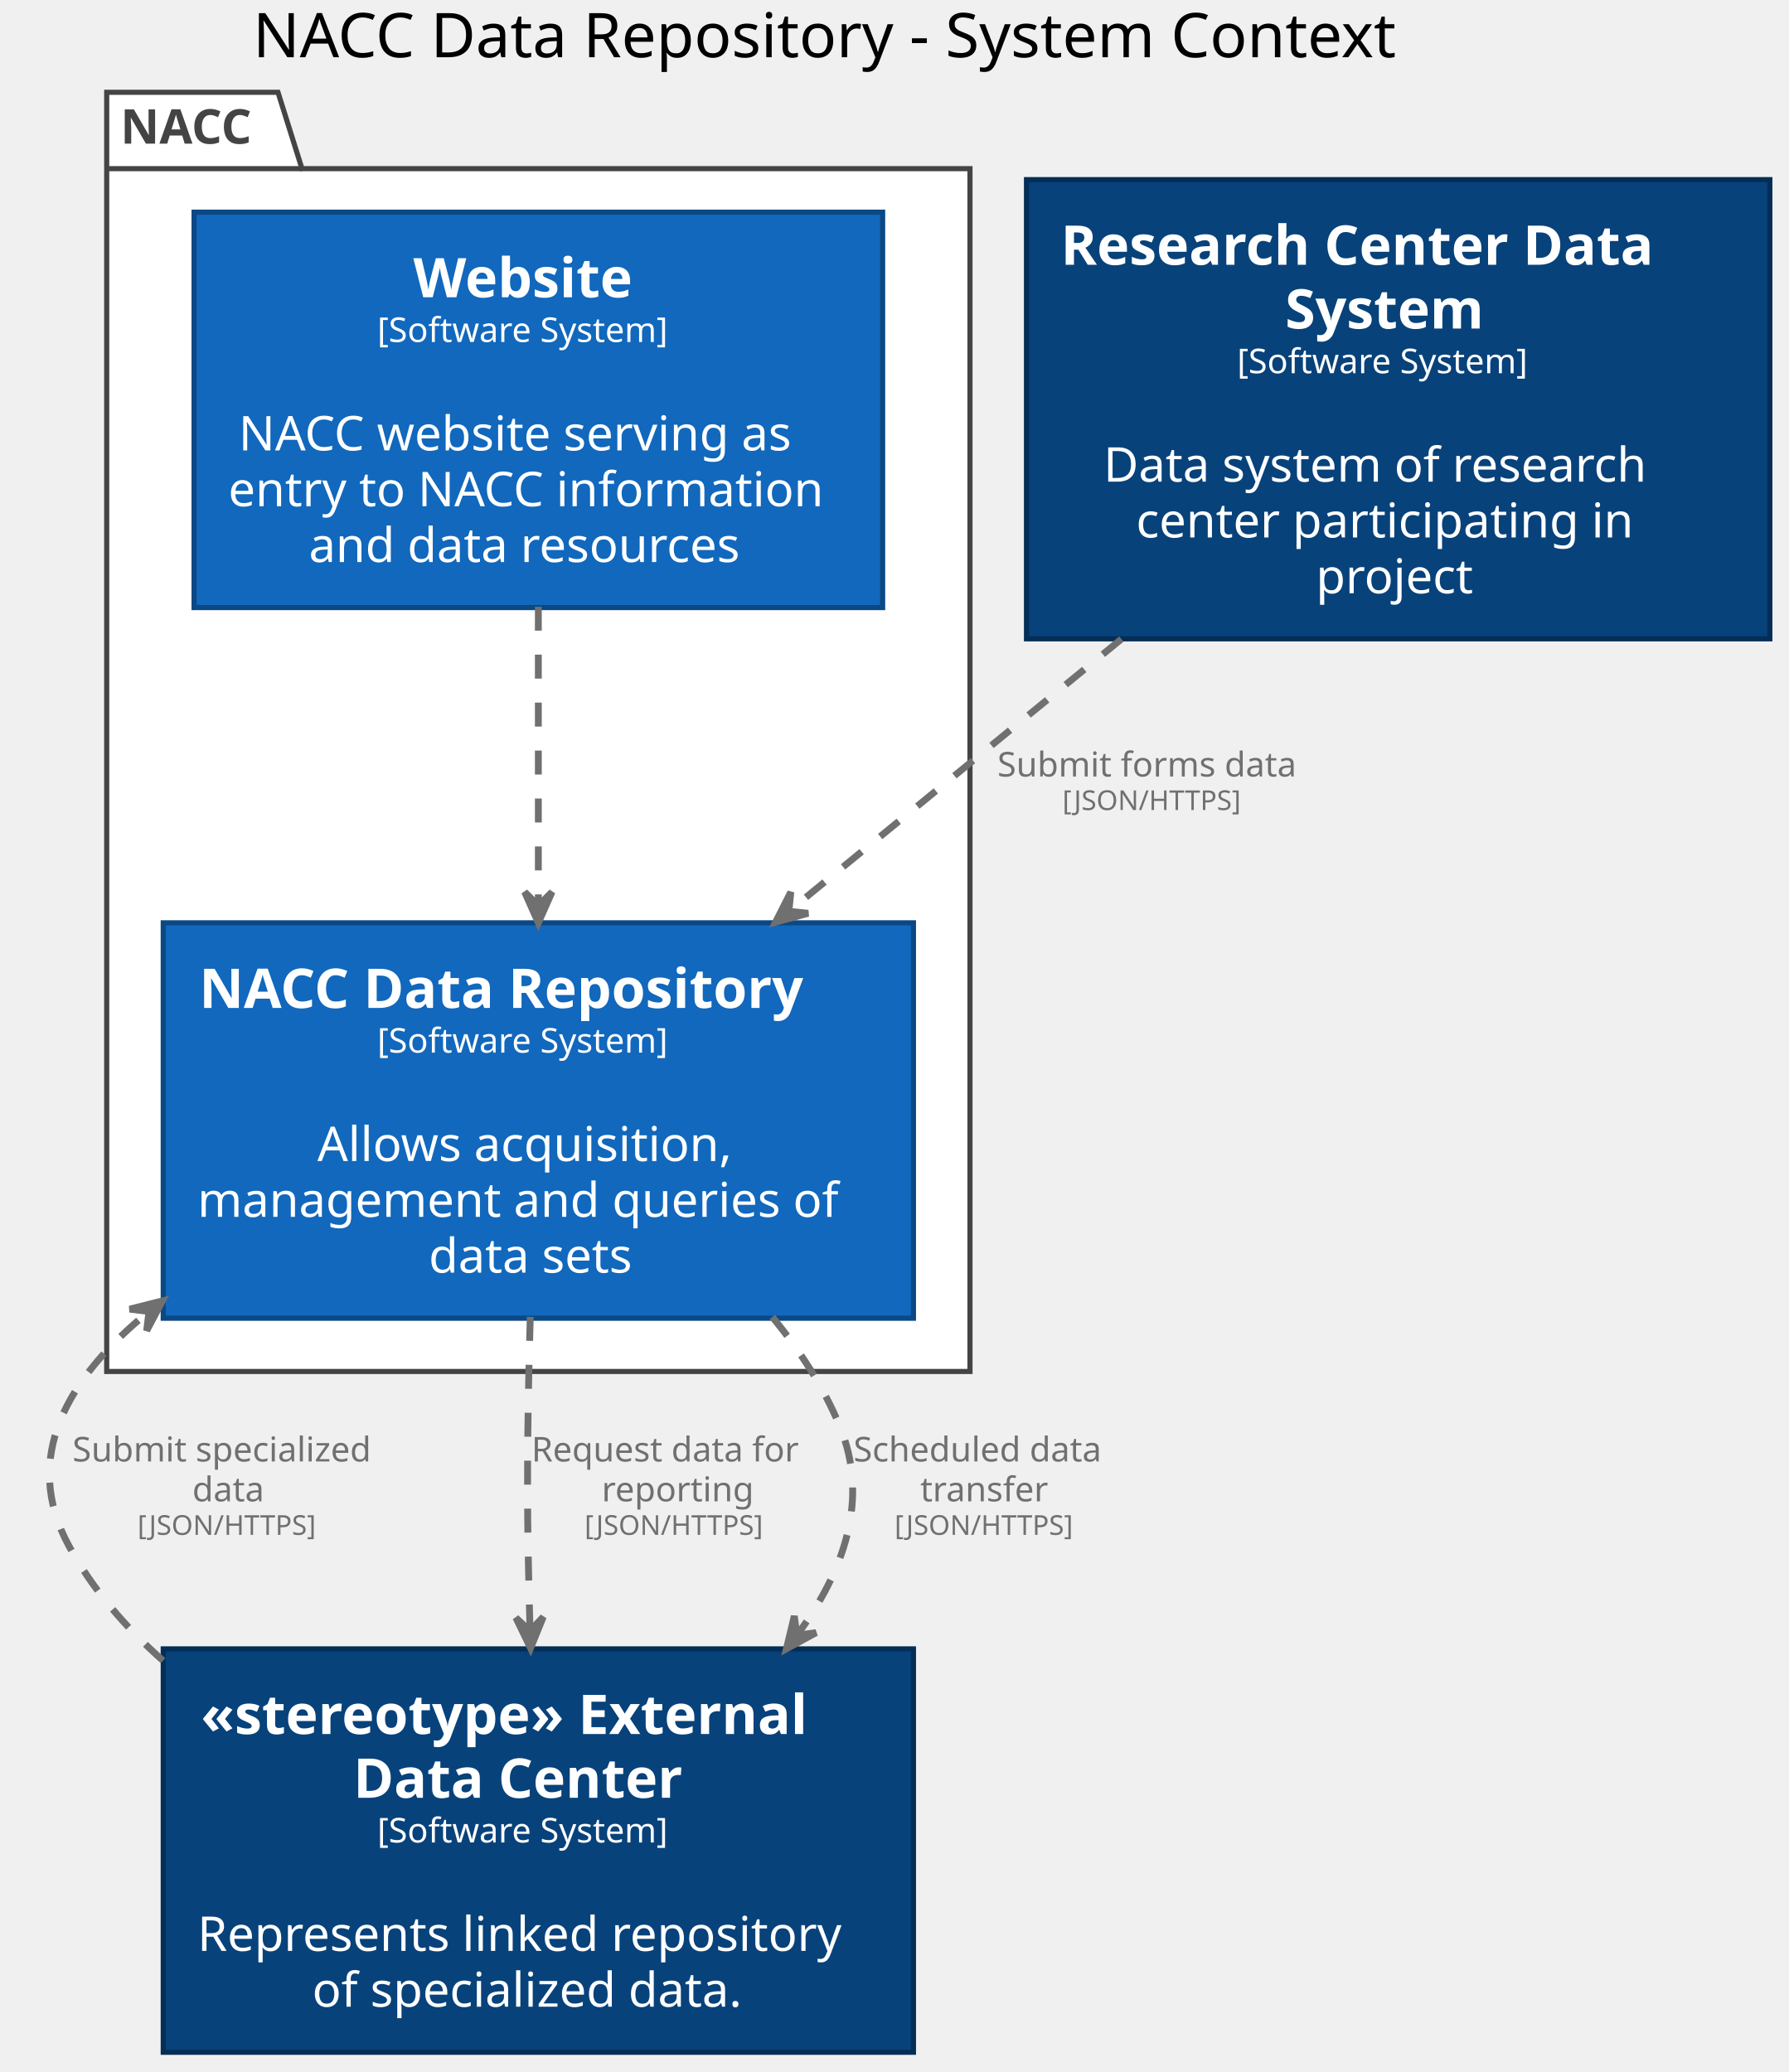
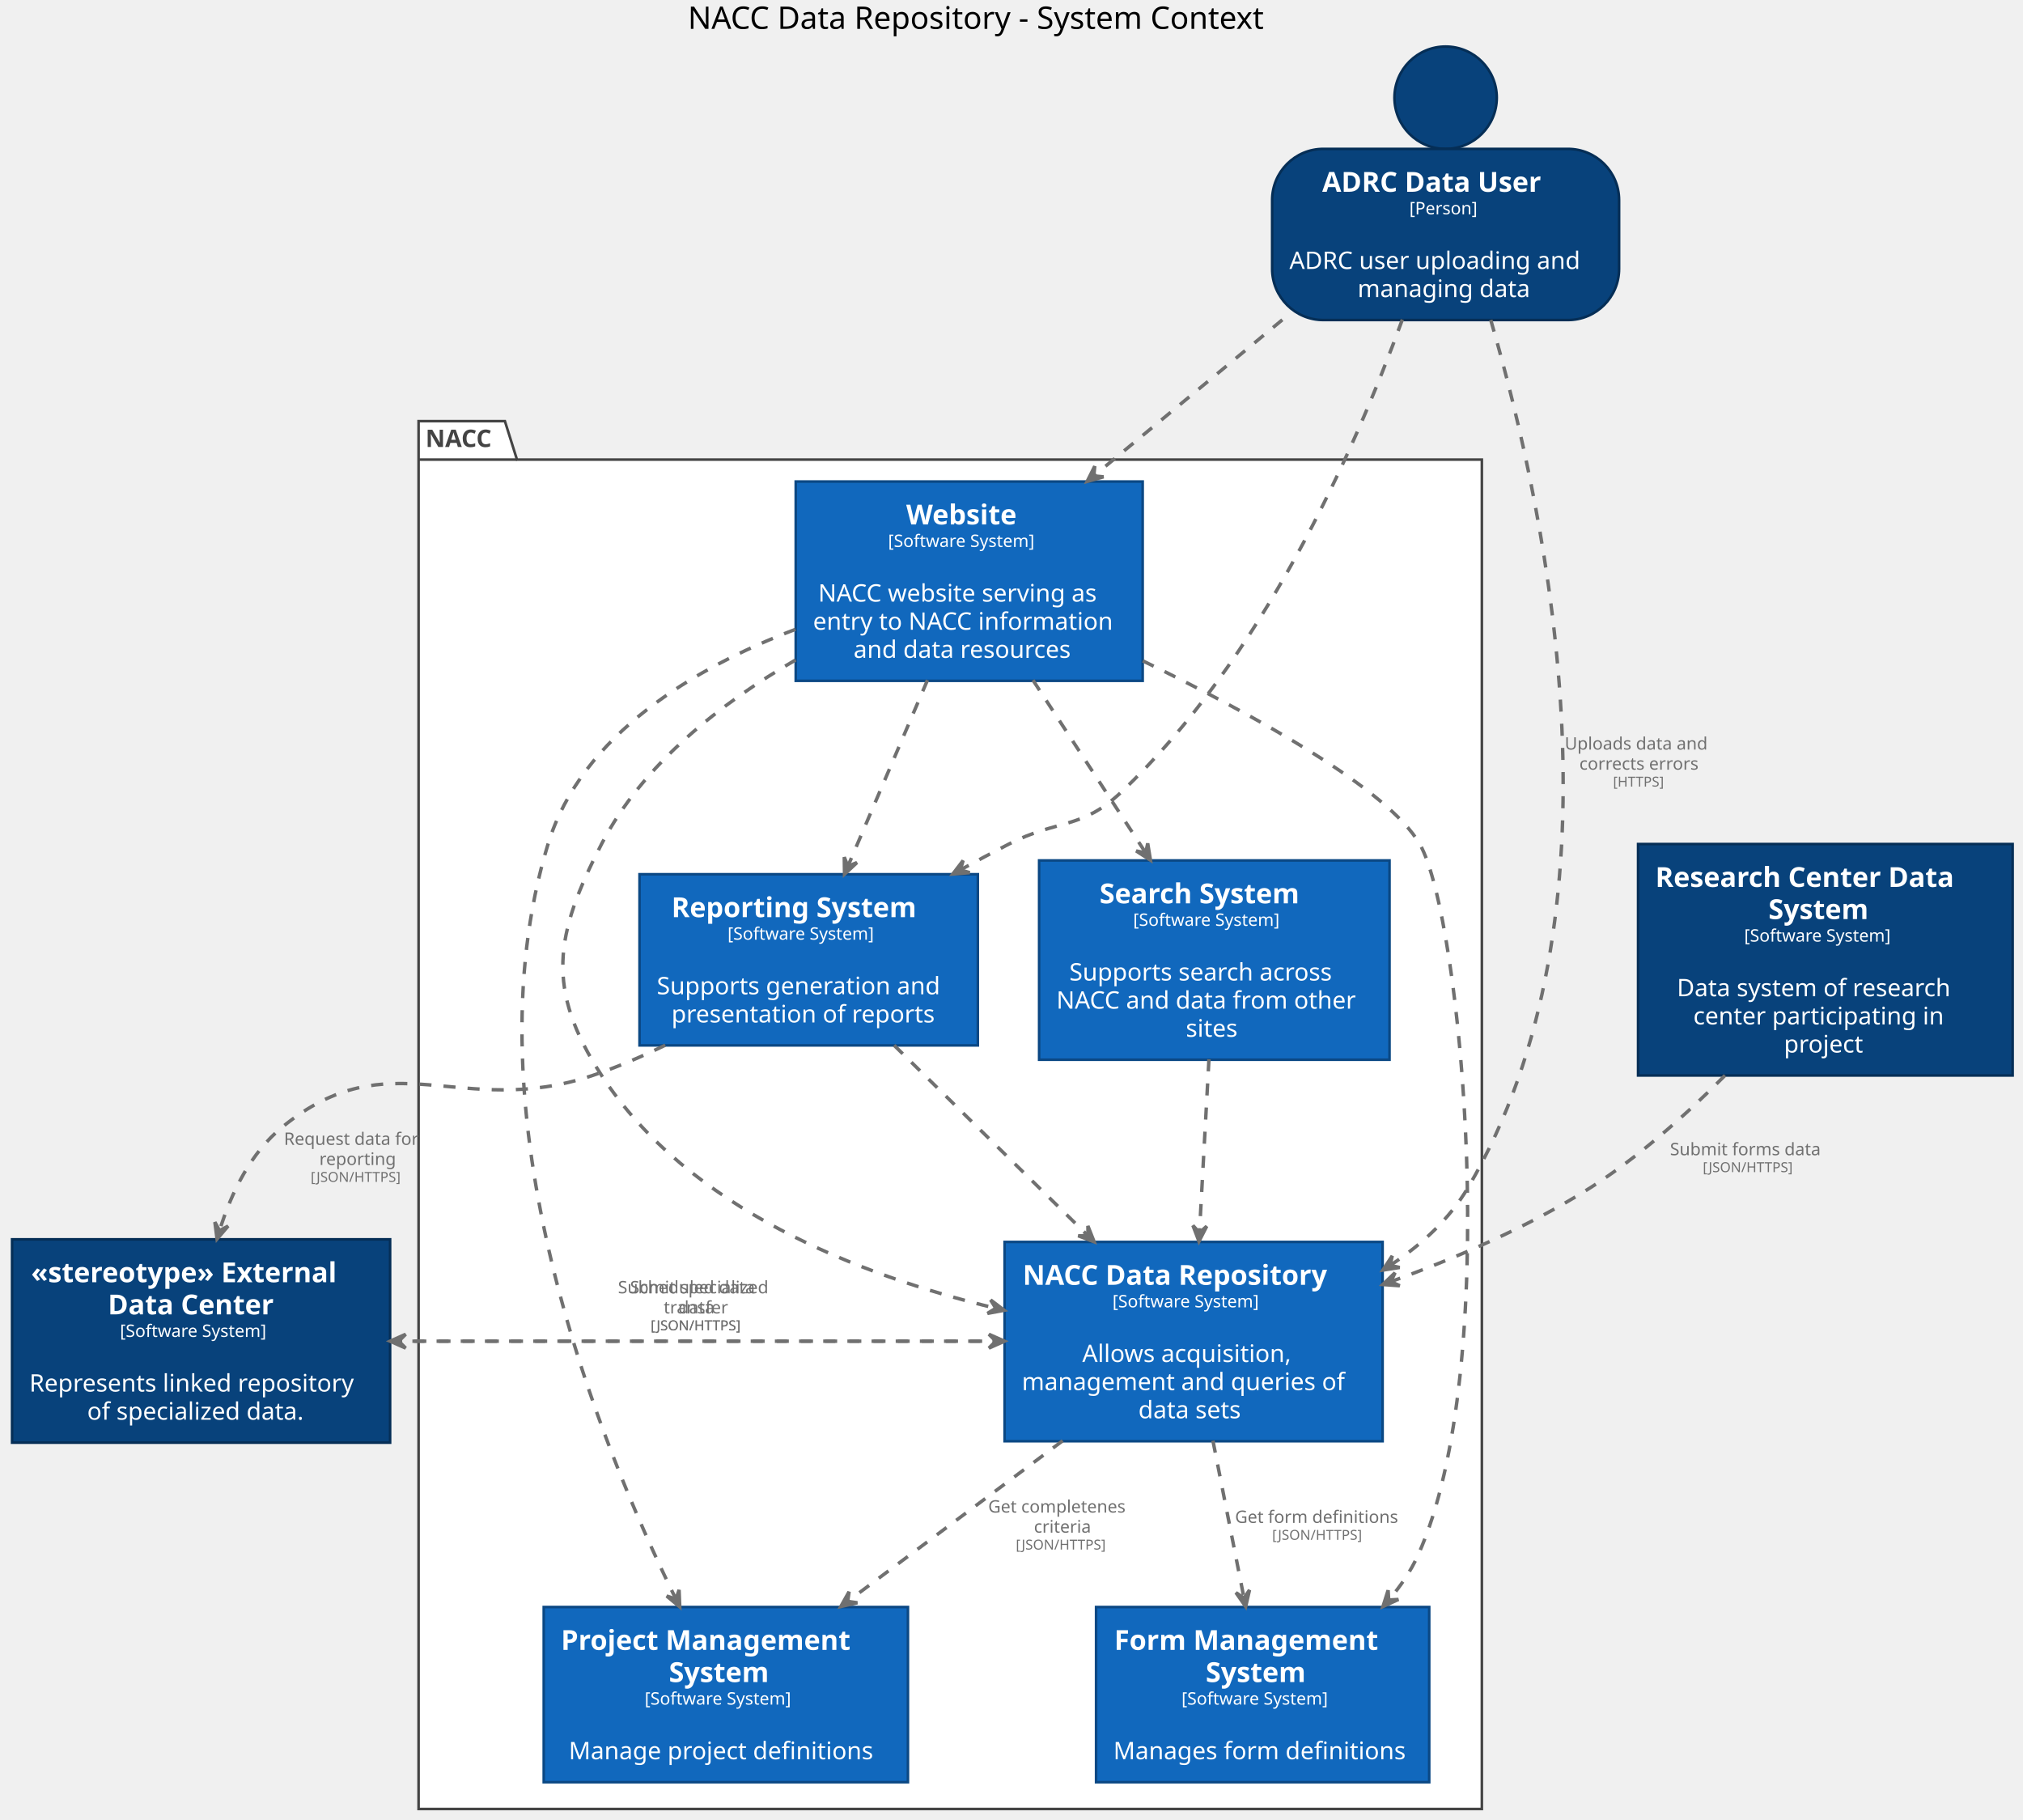
- <svg xmlns="http://www.w3.org/2000/svg" contentScriptType="application/ecmascript" contentStyleType="text/css" height="605px" preserveAspectRatio="none" style="width:522px;height:605px;background:#FFFFFF;" version="1.1" viewBox="0 0 522 605" width="522px" zoomAndPan="magnify">
+ <svg xmlns="http://www.w3.org/2000/svg" contentScriptType="application/ecmascript" contentStyleType="text/css" height="1054px" preserveAspectRatio="none" style="width:1172px;height:1054px;background:#FFFFFF;" version="1.1" viewBox="0 0 1172 1054" width="1172px" zoomAndPan="magnify">
  <defs />
  <g>
-     <text fill="#000000" font-family="sans-serif" font-size="18" lengthAdjust="spacing" textLength="362" x="73.825" y="16.708">NACC Data Repository - System Context</text>
-     <polygon fill="#FFFFFF" points="31.15,26.953,81.15,26.953,88.15,49.25,283.15,49.25,283.15,400.453,31.15,400.453,31.15,26.953" style="stroke:#444444;stroke-width:1.5;" />
-     <line style="stroke:#444444;stroke-width:1.5;" x1="31.15" x2="88.15" y1="49.25" y2="49.25" />
-     <text fill="#444444" font-family="sans-serif" font-size="14" font-weight="bold" lengthAdjust="spacing" textLength="44" x="35.15" y="41.948">NACC</text>
-     <rect fill="#1168BD" height="115.453" style="stroke:#0B4884;stroke-width:1.5;" width="219" x="47.65" y="269.453" />
-     <text fill="#FFFFFF" font-family="sans-serif" font-size="16" font-weight="bold" lengthAdjust="spacing" textLength="198" x="58.15" y="294.305">NACC Data Repository</text>
-     <text fill="#FFFFFF" font-family="sans-serif" font-size="10" lengthAdjust="spacing" textLength="94" x="110.15" y="307.36">[Software System]</text>
-     <text fill="#FFFFFF" font-family="sans-serif" font-size="14" lengthAdjust="spacing" textLength="0" x="159.15" y="322.714" />
-     <text fill="#FFFFFF" font-family="sans-serif" font-size="14" lengthAdjust="spacing" textLength="125" x="92.65" y="339.011">Allows acquisition,</text>
-     <text fill="#FFFFFF" font-family="sans-serif" font-size="14" lengthAdjust="spacing" textLength="195" x="57.65" y="355.308">management and queries of</text>
-     <text fill="#FFFFFF" font-family="sans-serif" font-size="14" lengthAdjust="spacing" textLength="64" x="125.15" y="371.604">data sets</text>
-     <rect fill="#1168BD" height="115.453" style="stroke:#0B4884;stroke-width:1.5;" width="201" x="56.65" y="61.953" />
-     <text fill="#FFFFFF" font-family="sans-serif" font-size="16" font-weight="bold" lengthAdjust="spacing" textLength="73" x="120.65" y="86.805">Website</text>
-     <text fill="#FFFFFF" font-family="sans-serif" font-size="10" lengthAdjust="spacing" textLength="94" x="110.15" y="99.86">[Software System]</text>
-     <text fill="#FFFFFF" font-family="sans-serif" font-size="14" lengthAdjust="spacing" textLength="0" x="159.15" y="115.214" />
-     <text fill="#FFFFFF" font-family="sans-serif" font-size="14" lengthAdjust="spacing" textLength="171" x="69.65" y="131.511">NACC website serving as</text>
-     <text fill="#FFFFFF" font-family="sans-serif" font-size="14" lengthAdjust="spacing" textLength="177" x="66.65" y="147.808">entry to NACC information</text>
-     <text fill="#FFFFFF" font-family="sans-serif" font-size="14" lengthAdjust="spacing" textLength="134" x="90.15" y="164.105">and data resources</text>
-     <rect fill="#08427B" height="117.781" style="stroke:#052E56;stroke-width:1.5;" width="219" x="47.65" y="481.453" />
-     <text fill="#FFFFFF" font-family="sans-serif" font-size="16" font-weight="bold" lengthAdjust="spacing" textLength="197" x="58.65" y="506.305">«stereotype» External</text>
-     <text fill="#FFFFFF" font-family="sans-serif" font-size="16" font-weight="bold" lengthAdjust="spacing" textLength="108" x="103.15" y="524.93">Data Center</text>
-     <text fill="#FFFFFF" font-family="sans-serif" font-size="10" lengthAdjust="spacing" textLength="94" x="110.15" y="537.985">[Software System]</text>
-     <text fill="#FFFFFF" font-family="sans-serif" font-size="14" lengthAdjust="spacing" textLength="0" x="159.15" y="553.339" />
-     <text fill="#FFFFFF" font-family="sans-serif" font-size="14" lengthAdjust="spacing" textLength="199" x="57.65" y="569.636">Represents linked repository</text>
-     <text fill="#FFFFFF" font-family="sans-serif" font-size="14" lengthAdjust="spacing" textLength="132" x="91.15" y="585.933">of specialized data.</text>
-     <rect fill="#08427B" height="134.078" style="stroke:#052E56;stroke-width:1.5;" width="217" x="299.65" y="52.453" />
-     <text fill="#FFFFFF" font-family="sans-serif" font-size="16" font-weight="bold" lengthAdjust="spacing" textLength="197" x="309.65" y="77.305">Research Center Data</text>
-     <text fill="#FFFFFF" font-family="sans-serif" font-size="16" font-weight="bold" lengthAdjust="spacing" textLength="66" x="375.15" y="95.93">System</text>
-     <text fill="#FFFFFF" font-family="sans-serif" font-size="10" lengthAdjust="spacing" textLength="94" x="361.15" y="108.985">[Software System]</text>
-     <text fill="#FFFFFF" font-family="sans-serif" font-size="14" lengthAdjust="spacing" textLength="0" x="410.15" y="124.339" />
-     <text fill="#FFFFFF" font-family="sans-serif" font-size="14" lengthAdjust="spacing" textLength="168" x="322.15" y="140.636">Data system of research</text>
-     <text fill="#FFFFFF" font-family="sans-serif" font-size="14" lengthAdjust="spacing" textLength="149" x="331.65" y="156.933">center participating in</text>
-     <text fill="#FFFFFF" font-family="sans-serif" font-size="14" lengthAdjust="spacing" textLength="48" x="384.15" y="173.23">project</text>
-     <path d="M47.59,484.883 C36.65,475.213 27.06,464.103 20.15,451.453 C6,425.553 19.8,402.293 43.25,383.133 " fill="none" id="stereotypeExternalDataCenter-to-NACCDataRepository" style="stroke:#707070;stroke-width:2.0;stroke-dasharray:7.0,7.0;" />
-     <polygon fill="#707070" points="47.42,379.843,37.871,382.257,43.488,382.932,42.813,388.548,47.42,379.843" style="stroke:#707070;stroke-width:2.0;" />
-     <text fill="#707070" font-family="sans-serif" font-size="10" lengthAdjust="spacing" textLength="89" x="21.15" y="426.735">Submit specialized</text>
-     <text fill="#707070" font-family="sans-serif" font-size="10" lengthAdjust="spacing" textLength="22" x="56.15" y="438.376">data</text>
-     <text fill="#707070" font-family="sans-serif" font-size="8" lengthAdjust="spacing" textLength="54" x="40.15" y="448.16">[JSON/HTTPS]</text>
-     <path d="M154.79,384.513 C154.17,405.533 153.77,429.583 154.15,451.453 C154.28,459.423 154.49,467.803 154.73,476.093 " fill="none" id="NACCDataRepository-to-stereotypeExternalDataCenter" style="stroke:#707070;stroke-width:2.0;stroke-dasharray:7.0,7.0;" />
-     <polygon fill="#707070" points="154.88,481.233,158.595,472.112,154.723,476.236,150.599,472.363,154.88,481.233" style="stroke:#707070;stroke-width:2.0;" />
-     <text fill="#707070" font-family="sans-serif" font-size="10" lengthAdjust="spacing" textLength="82" x="155.15" y="426.735">Request data for</text>
-     <text fill="#707070" font-family="sans-serif" font-size="10" lengthAdjust="spacing" textLength="44" x="175.65" y="438.376">reporting</text>
-     <text fill="#707070" font-family="sans-serif" font-size="8" lengthAdjust="spacing" textLength="54" x="170.65" y="448.16">[JSON/HTTPS]</text>
-     <path d="M225.46,384.543 C233.46,394.313 240.44,405.033 245.15,416.453 C253.9,437.663 246.42,458.723 232.77,477.273 " fill="none" id="NACCDataRepository-to-stereotypeExternalDataCenter-1" style="stroke:#707070;stroke-width:2.0;stroke-dasharray:7.0,7.0;" />
-     <polygon fill="#707070" points="229.57,481.433,238.219,476.722,232.611,477.464,231.869,471.856,229.57,481.433" style="stroke:#707070;stroke-width:2.0;" />
-     <text fill="#707070" font-family="sans-serif" font-size="10" lengthAdjust="spacing" textLength="75" x="249.15" y="426.735">Scheduled data</text>
-     <text fill="#707070" font-family="sans-serif" font-size="10" lengthAdjust="spacing" textLength="39" x="268.65" y="438.376">transfer</text>
-     <text fill="#707070" font-family="sans-serif" font-size="8" lengthAdjust="spacing" textLength="54" x="261.15" y="448.16">[JSON/HTTPS]</text>
-     <path d="M327.35,186.603 C296.21,212.093 260.86,241.043 230.47,265.923 " fill="none" id="ResearchCenterDataSystem-to-NACCDataRepository" style="stroke:#707070;stroke-width:2.0;stroke-dasharray:7.0,7.0;" />
-     <polygon fill="#707070" points="226.41,269.253,235.913,266.665,230.285,266.093,230.857,260.465,226.41,269.253" style="stroke:#707070;stroke-width:2.0;" />
-     <text fill="#707070" font-family="sans-serif" font-size="10" lengthAdjust="spacing" textLength="92" x="291.15" y="226.735">Submit forms data</text>
-     <text fill="#707070" font-family="sans-serif" font-size="8" lengthAdjust="spacing" textLength="54" x="310.15" y="236.519">[JSON/HTTPS]</text>
-     <path d="M157.15,177.153 C157.15,204.213 157.15,236.653 157.15,264.333 " fill="none" id="Website-to-NACCDataRepository" style="stroke:#707070;stroke-width:2.0;stroke-dasharray:7.0,7.0;" />
-     <polygon fill="#707070" points="157.15,269.443,161.15,260.443,157.15,264.443,153.15,260.443,157.15,269.443" style="stroke:#707070;stroke-width:2.0;" />
-     <text fill="#000000" font-family="sans-serif" font-size="10" lengthAdjust="spacing" textLength="0" x="161.15" y="231.735" />
+     <text fill="#000000" font-family="sans-serif" font-size="18" lengthAdjust="spacing" textLength="362" x="398.5" y="16.708">NACC Data Repository - System Context</text>
+     <polygon fill="#FFFFFF" points="242.5,243.953,292.5,243.953,299.5,266.25,858.5,266.25,858.5,1047.953,242.5,1047.953,242.5,243.953" style="stroke:#444444;stroke-width:1.5;" />
+     <line style="stroke:#444444;stroke-width:1.5;" x1="242.5" x2="299.5" y1="266.25" y2="266.25" />
+     <text fill="#444444" font-family="sans-serif" font-size="14" font-weight="bold" lengthAdjust="spacing" textLength="44" x="246.5" y="258.948">NACC</text>
+     <rect fill="#1168BD" height="101.484" style="stroke:#0B4884;stroke-width:1.5;" width="211" x="315" y="930.953" />
+     <text fill="#FFFFFF" font-family="sans-serif" font-size="16" font-weight="bold" lengthAdjust="spacing" textLength="185" x="325" y="955.805">Project Management</text>
+     <text fill="#FFFFFF" font-family="sans-serif" font-size="16" font-weight="bold" lengthAdjust="spacing" textLength="66" x="387.5" y="974.43">System</text>
+     <text fill="#FFFFFF" font-family="sans-serif" font-size="10" lengthAdjust="spacing" textLength="94" x="373.5" y="987.485">[Software System]</text>
+     <text fill="#FFFFFF" font-family="sans-serif" font-size="14" lengthAdjust="spacing" textLength="0" x="422.5" y="1002.839" />
+     <text fill="#FFFFFF" font-family="sans-serif" font-size="14" lengthAdjust="spacing" textLength="182" x="329.5" y="1019.136">Manage project definitions</text>
+     <rect fill="#1168BD" height="115.453" style="stroke:#0B4884;stroke-width:1.5;" width="219" x="582" y="719.453" />
+     <text fill="#FFFFFF" font-family="sans-serif" font-size="16" font-weight="bold" lengthAdjust="spacing" textLength="198" x="592.5" y="744.305">NACC Data Repository</text>
+     <text fill="#FFFFFF" font-family="sans-serif" font-size="10" lengthAdjust="spacing" textLength="94" x="644.5" y="757.36">[Software System]</text>
+     <text fill="#FFFFFF" font-family="sans-serif" font-size="14" lengthAdjust="spacing" textLength="0" x="693.5" y="772.714" />
+     <text fill="#FFFFFF" font-family="sans-serif" font-size="14" lengthAdjust="spacing" textLength="125" x="627" y="789.011">Allows acquisition,</text>
+     <text fill="#FFFFFF" font-family="sans-serif" font-size="14" lengthAdjust="spacing" textLength="195" x="592" y="805.308">management and queries of</text>
+     <text fill="#FFFFFF" font-family="sans-serif" font-size="14" lengthAdjust="spacing" textLength="64" x="659.5" y="821.605">data sets</text>
+     <rect fill="#1168BD" height="115.453" style="stroke:#0B4884;stroke-width:1.5;" width="203" x="602" y="498.453" />
+     <text fill="#FFFFFF" font-family="sans-serif" font-size="16" font-weight="bold" lengthAdjust="spacing" textLength="133" x="637" y="523.305">Search System</text>
+     <text fill="#FFFFFF" font-family="sans-serif" font-size="10" lengthAdjust="spacing" textLength="94" x="656.5" y="536.36">[Software System]</text>
+     <text fill="#FFFFFF" font-family="sans-serif" font-size="14" lengthAdjust="spacing" textLength="0" x="705.5" y="551.714" />
+     <text fill="#FFFFFF" font-family="sans-serif" font-size="14" lengthAdjust="spacing" textLength="164" x="619.5" y="568.011">Supports search across</text>
+     <text fill="#FFFFFF" font-family="sans-serif" font-size="14" lengthAdjust="spacing" textLength="179" x="612" y="584.308">NACC and data from other</text>
+     <text fill="#FFFFFF" font-family="sans-serif" font-size="14" lengthAdjust="spacing" textLength="33" x="687" y="600.605">sites</text>
+     <rect fill="#1168BD" height="101.484" style="stroke:#0B4884;stroke-width:1.5;" width="193" x="635" y="930.953" />
+     <text fill="#FFFFFF" font-family="sans-serif" font-size="16" font-weight="bold" lengthAdjust="spacing" textLength="166" x="645.5" y="955.805">Form Management</text>
+     <text fill="#FFFFFF" font-family="sans-serif" font-size="16" font-weight="bold" lengthAdjust="spacing" textLength="66" x="698.5" y="974.43">System</text>
+     <text fill="#FFFFFF" font-family="sans-serif" font-size="10" lengthAdjust="spacing" textLength="94" x="684.5" y="987.485">[Software System]</text>
+     <text fill="#FFFFFF" font-family="sans-serif" font-size="14" lengthAdjust="spacing" textLength="0" x="733.5" y="1002.839" />
+     <text fill="#FFFFFF" font-family="sans-serif" font-size="14" lengthAdjust="spacing" textLength="173" x="645" y="1019.136">Manages form definitions</text>
+     <rect fill="#1168BD" height="99.156" style="stroke:#0B4884;stroke-width:1.5;" width="196" x="370.5" y="506.453" />
+     <text fill="#FFFFFF" font-family="sans-serif" font-size="16" font-weight="bold" lengthAdjust="spacing" textLength="159" x="389" y="531.305">Reporting System</text>
+     <text fill="#FFFFFF" font-family="sans-serif" font-size="10" lengthAdjust="spacing" textLength="94" x="421.5" y="544.36">[Software System]</text>
+     <text fill="#FFFFFF" font-family="sans-serif" font-size="14" lengthAdjust="spacing" textLength="0" x="470.5" y="559.714" />
+     <text fill="#FFFFFF" font-family="sans-serif" font-size="14" lengthAdjust="spacing" textLength="172" x="380.5" y="576.011">Supports generation and</text>
+     <text fill="#FFFFFF" font-family="sans-serif" font-size="14" lengthAdjust="spacing" textLength="159" x="389" y="592.308">presentation of reports</text>
+     <rect fill="#1168BD" height="115.453" style="stroke:#0B4884;stroke-width:1.5;" width="201" x="461" y="278.953" />
+     <text fill="#FFFFFF" font-family="sans-serif" font-size="16" font-weight="bold" lengthAdjust="spacing" textLength="73" x="525" y="303.805">Website</text>
+     <text fill="#FFFFFF" font-family="sans-serif" font-size="10" lengthAdjust="spacing" textLength="94" x="514.5" y="316.86">[Software System]</text>
+     <text fill="#FFFFFF" font-family="sans-serif" font-size="14" lengthAdjust="spacing" textLength="0" x="563.5" y="332.214" />
+     <text fill="#FFFFFF" font-family="sans-serif" font-size="14" lengthAdjust="spacing" textLength="171" x="474" y="348.511">NACC website serving as</text>
+     <text fill="#FFFFFF" font-family="sans-serif" font-size="14" lengthAdjust="spacing" textLength="177" x="471" y="364.808">entry to NACC information</text>
+     <text fill="#FFFFFF" font-family="sans-serif" font-size="14" lengthAdjust="spacing" textLength="134" x="494.5" y="381.104">and data resources</text>
+     <ellipse cx="837.5" cy="56.6" fill="#08427B" rx="29.647" ry="29.647" style="stroke:#052E56;stroke-width:1.5;" />
+     <rect fill="#08427B" height="99.156" rx="29.647" ry="29.647" style="stroke:#052E56;stroke-width:1.5;" width="201" x="737" y="86.247" />
+     <text fill="#FFFFFF" font-family="sans-serif" font-size="16" font-weight="bold" lengthAdjust="spacing" textLength="143" x="766" y="111.098">ADRC Data User</text>
+     <text fill="#FFFFFF" font-family="sans-serif" font-size="10" lengthAdjust="spacing" textLength="42" x="816.5" y="124.154">[Person]</text>
+     <text fill="#FFFFFF" font-family="sans-serif" font-size="14" lengthAdjust="spacing" textLength="0" x="839.5" y="139.507" />
+     <text fill="#FFFFFF" font-family="sans-serif" font-size="14" lengthAdjust="spacing" textLength="177" x="747" y="155.804">ADRC user uploading and</text>
+     <text fill="#FFFFFF" font-family="sans-serif" font-size="14" lengthAdjust="spacing" textLength="102" x="786.5" y="172.101">managing data</text>
+     <rect fill="#08427B" height="117.781" style="stroke:#052E56;stroke-width:1.5;" width="219" x="7" y="717.953" />
+     <text fill="#FFFFFF" font-family="sans-serif" font-size="16" font-weight="bold" lengthAdjust="spacing" textLength="197" x="18" y="742.805">«stereotype» External</text>
+     <text fill="#FFFFFF" font-family="sans-serif" font-size="16" font-weight="bold" lengthAdjust="spacing" textLength="108" x="62.5" y="761.43">Data Center</text>
+     <text fill="#FFFFFF" font-family="sans-serif" font-size="10" lengthAdjust="spacing" textLength="94" x="69.5" y="774.485">[Software System]</text>
+     <text fill="#FFFFFF" font-family="sans-serif" font-size="14" lengthAdjust="spacing" textLength="0" x="118.5" y="789.839" />
+     <text fill="#FFFFFF" font-family="sans-serif" font-size="14" lengthAdjust="spacing" textLength="199" x="17" y="806.136">Represents linked repository</text>
+     <text fill="#FFFFFF" font-family="sans-serif" font-size="14" lengthAdjust="spacing" textLength="132" x="50.5" y="822.433">of specialized data.</text>
+     <rect fill="#08427B" height="134.078" style="stroke:#052E56;stroke-width:1.5;" width="217" x="949" y="488.953" />
+     <text fill="#FFFFFF" font-family="sans-serif" font-size="16" font-weight="bold" lengthAdjust="spacing" textLength="197" x="959" y="513.805">Research Center Data</text>
+     <text fill="#FFFFFF" font-family="sans-serif" font-size="16" font-weight="bold" lengthAdjust="spacing" textLength="66" x="1024.5" y="532.43">System</text>
+     <text fill="#FFFFFF" font-family="sans-serif" font-size="10" lengthAdjust="spacing" textLength="94" x="1010.5" y="545.485">[Software System]</text>
+     <text fill="#FFFFFF" font-family="sans-serif" font-size="14" lengthAdjust="spacing" textLength="0" x="1059.5" y="560.839" />
+     <text fill="#FFFFFF" font-family="sans-serif" font-size="14" lengthAdjust="spacing" textLength="168" x="971.5" y="577.136">Data system of research</text>
+     <text fill="#FFFFFF" font-family="sans-serif" font-size="14" lengthAdjust="spacing" textLength="149" x="981" y="593.433">center participating in</text>
+     <text fill="#FFFFFF" font-family="sans-serif" font-size="14" lengthAdjust="spacing" textLength="48" x="1033.5" y="609.73">project</text>
+     <path d="M537.31,394.033 C523.1,427.263 505.25,469.013 491.29,501.653 " fill="none" id="Website-to-ReportingSystem" style="stroke:#707070;stroke-width:2.0;stroke-dasharray:7.0,7.0;" />
+     <polygon fill="#707070" points="489.26,506.403,496.472,499.696,491.223,501.804,489.114,496.555,489.26,506.403" style="stroke:#707070;stroke-width:2.0;" />
+     <text fill="#000000" font-family="sans-serif" font-size="10" lengthAdjust="spacing" textLength="0" x="526.5" y="445.235" />
+     <path d="M598.44,394.033 C618.41,424.623 643.1,462.433 663.52,493.713 " fill="none" id="Website-to-SearchSystem" style="stroke:#707070;stroke-width:2.0;stroke-dasharray:7.0,7.0;" />
+     <polygon fill="#707070" points="666.5,498.283,664.913,488.563,663.76,494.101,658.221,492.948,666.5,498.283" style="stroke:#707070;stroke-width:2.0;" />
+     <text fill="#000000" font-family="sans-serif" font-size="10" lengthAdjust="spacing" textLength="0" x="640.5" y="445.235" />
+     <path d="M460.88,382.333 C418.04,407.143 372.48,442.473 348.5,488.953 C321.2,541.883 316.08,572.993 348.5,622.953 C398.6,700.163 497.73,738.743 576.59,757.823 " fill="none" id="Website-to-NACCDataRepository" style="stroke:#707070;stroke-width:2.0;stroke-dasharray:7.0,7.0;" />
+     <polygon fill="#707070" points="581.75,759.043,573.918,753.072,576.885,757.888,572.069,760.855,581.75,759.043" style="stroke:#707070;stroke-width:2.0;" />
+     <text fill="#000000" font-family="sans-serif" font-size="10" lengthAdjust="spacing" textLength="0" x="352.5" y="559.735" />
+     <path d="M460.76,364.603 C402.53,386.843 337.01,425.313 317.5,488.953 C269.74,644.693 346.57,834.923 391.56,926.323 " fill="none" id="Website-to-ProjectManagementSystem" style="stroke:#707070;stroke-width:2.0;stroke-dasharray:7.0,7.0;" />
+     <polygon fill="#707070" points="393.81,930.873,393.413,921.032,391.597,926.39,386.24,924.573,393.81,930.873" style="stroke:#707070;stroke-width:2.0;" />
+     <text fill="#000000" font-family="sans-serif" font-size="10" lengthAdjust="spacing" textLength="0" x="313.5" y="674.235" />
+     <path d="M662.08,382.833 C727.58,414.693 804.17,457.113 822.5,488.953 C846.97,531.453 870.72,792.333 821.5,900.953 C817.29,910.253 811.39,918.903 804.61,926.823 " fill="none" id="Website-to-FormManagementSystem" style="stroke:#707070;stroke-width:2.0;stroke-dasharray:7.0,7.0;" />
+     <polygon fill="#707070" points="801.21,930.643,810.171,926.557,804.525,926.9,804.182,921.253,801.21,930.643" style="stroke:#707070;stroke-width:2.0;" />
+     <text fill="#000000" font-family="sans-serif" font-size="10" lengthAdjust="spacing" textLength="0" x="853.5" y="674.235" />
+     <path d="M863.65,185.363 C897.96,303.473 943.62,529.983 850.5,687.953 C839.72,706.243 823.62,721.003 805.74,732.813 " fill="none" id="ADRCDataUser-to-NACCDataRepository" style="stroke:#707070;stroke-width:2.0;stroke-dasharray:7.0,7.0;" />
+     <polygon fill="#707070" points="801.16,735.753,810.894,734.251,805.366,733.049,806.568,727.522,801.16,735.753" style="stroke:#707070;stroke-width:2.0;" />
+     <text fill="#707070" font-family="sans-serif" font-size="10" lengthAdjust="spacing" textLength="85" x="906.5" y="434.235">Uploads data and</text>
+     <text fill="#707070" font-family="sans-serif" font-size="10" lengthAdjust="spacing" textLength="71" x="915" y="445.876">corrects errors</text>
+     <text fill="#707070" font-family="sans-serif" font-size="8" lengthAdjust="spacing" textLength="32" x="934.5" y="455.66">[HTTPS]</text>
+     <path d="M742.9,185.273 C707.21,214.813 667.21,247.933 633.87,275.533 " fill="none" id="ADRCDataUser-to-Website" style="stroke:#707070;stroke-width:2.0;stroke-dasharray:7.0,7.0;" />
+     <polygon fill="#707070" points="629.84,278.873,639.326,276.226,633.695,275.689,634.232,270.058,629.84,278.873" style="stroke:#707070;stroke-width:2.0;" />
+     <text fill="#000000" font-family="sans-serif" font-size="10" lengthAdjust="spacing" textLength="0" x="703.5" y="225.235" />
+     <path d="M812.43,185.143 C783.91,263.283 730.51,382.523 649.5,458.953 C626.36,480.783 612.8,474.403 584.5,488.953 C575.38,493.643 565.95,498.683 556.58,503.813 " fill="none" id="ADRCDataUser-to-ReportingSystem" style="stroke:#707070;stroke-width:2.0;stroke-dasharray:7.0,7.0;" />
+     <polygon fill="#707070" points="551.99,506.333,561.805,505.522,556.376,503.933,557.965,498.504,551.99,506.333" style="stroke:#707070;stroke-width:2.0;" />
+     <text fill="#000000" font-family="sans-serif" font-size="10" lengthAdjust="spacing" textLength="0" x="795.5" y="340.235" />
+     <path d="M226.01,776.953 C326.46,776.953 474.72,776.953 576.78,776.953 " fill="none" id="stereotypeExternalDataCenter-to-NACCDataRepository" style="stroke:#707070;stroke-width:2.0;stroke-dasharray:7.0,7.0;" />
+     <polygon fill="#707070" points="581.91,776.953,572.91,772.953,576.91,776.953,572.91,780.953,581.91,776.953" style="stroke:#707070;stroke-width:2.0;" />
+     <text fill="#707070" font-family="sans-serif" font-size="10" lengthAdjust="spacing" textLength="89" x="358" y="749.235">Submit specialized</text>
+     <text fill="#707070" font-family="sans-serif" font-size="10" lengthAdjust="spacing" textLength="22" x="393" y="760.876">data</text>
+     <text fill="#707070" font-family="sans-serif" font-size="8" lengthAdjust="spacing" textLength="54" x="377" y="770.66">[JSON/HTTPS]</text>
+     <path d="M581.91,776.953 C481.43,776.953 333.18,776.953 231.13,776.953 " fill="none" id="NACCDataRepository-to-stereotypeExternalDataCenter" style="stroke:#707070;stroke-width:2.0;stroke-dasharray:7.0,7.0;" />
+     <polygon fill="#707070" points="226.01,776.953,235.01,780.953,231.01,776.953,235.01,772.953,226.01,776.953" style="stroke:#707070;stroke-width:2.0;" />
+     <text fill="#707070" font-family="sans-serif" font-size="10" lengthAdjust="spacing" textLength="75" x="365" y="749.235">Scheduled data</text>
+     <text fill="#707070" font-family="sans-serif" font-size="10" lengthAdjust="spacing" textLength="39" x="384.5" y="760.876">transfer</text>
+     <text fill="#707070" font-family="sans-serif" font-size="8" lengthAdjust="spacing" textLength="54" x="377" y="770.66">[JSON/HTTPS]</text>
+     <path d="M385.41,605.493 C371.73,612.123 357.45,618.243 343.5,622.953 C266.65,648.883 226.28,601.613 163.5,652.953 C145.24,667.883 134.06,690.763 127.23,712.763 " fill="none" id="ReportingSystem-to-stereotypeExternalDataCenter" style="stroke:#707070;stroke-width:2.0;stroke-dasharray:7.0,7.0;" />
+     <polygon fill="#707070" points="125.75,717.733,132.157,710.253,127.18,712.942,124.491,707.965,125.75,717.733" style="stroke:#707070;stroke-width:2.0;" />
+     <text fill="#707070" font-family="sans-serif" font-size="10" lengthAdjust="spacing" textLength="82" x="164.5" y="663.235">Request data for</text>
+     <text fill="#707070" font-family="sans-serif" font-size="10" lengthAdjust="spacing" textLength="44" x="185" y="674.876">reporting</text>
+     <text fill="#707070" font-family="sans-serif" font-size="8" lengthAdjust="spacing" textLength="54" x="180" y="684.66">[JSON/HTTPS]</text>
+     <path d="M999.37,623.003 C976.78,645.823 949.58,670.103 921.5,687.953 C886.27,710.333 844.47,728.443 806.23,742.283 " fill="none" id="ResearchCenterDataSystem-to-NACCDataRepository" style="stroke:#707070;stroke-width:2.0;stroke-dasharray:7.0,7.0;" />
+     <polygon fill="#707070" points="801.1,744.123,810.923,744.833,805.803,742.427,808.21,737.307,801.1,744.123" style="stroke:#707070;stroke-width:2.0;" />
+     <text fill="#707070" font-family="sans-serif" font-size="10" lengthAdjust="spacing" textLength="92" x="967.5" y="669.235">Submit forms data</text>
+     <text fill="#707070" font-family="sans-serif" font-size="8" lengthAdjust="spacing" textLength="54" x="986.5" y="679.019">[JSON/HTTPS]</text>
+     <path d="M702.7,834.633 C708.31,863.053 715.08,897.323 720.64,925.493 " fill="none" id="NACCDataRepository-to-FormManagementSystem" style="stroke:#707070;stroke-width:2.0;stroke-dasharray:7.0,7.0;" />
+     <polygon fill="#707070" points="721.67,930.683,723.876,921.084,720.714,925.775,716.023,922.614,721.67,930.683" style="stroke:#707070;stroke-width:2.0;" />
+     <text fill="#707070" font-family="sans-serif" font-size="10" lengthAdjust="spacing" textLength="97" x="715.5" y="882.235">Get form definitions</text>
+     <text fill="#707070" font-family="sans-serif" font-size="8" lengthAdjust="spacing" textLength="54" x="737" y="892.019">[JSON/HTTPS]</text>
+     <path d="M615.65,834.633 C576.67,863.753 529.47,899.033 491.25,927.593 " fill="none" id="NACCDataRepository-to-ProjectManagementSystem" style="stroke:#707070;stroke-width:2.0;stroke-dasharray:7.0,7.0;" />
+     <polygon fill="#707070" points="487.1,930.683,496.7,928.483,491.1,927.683,491.9,922.083,487.1,930.683" style="stroke:#707070;stroke-width:2.0;" />
+     <text fill="#707070" font-family="sans-serif" font-size="10" lengthAdjust="spacing" textLength="83" x="572.5" y="876.235">Get completenes</text>
+     <text fill="#707070" font-family="sans-serif" font-size="10" lengthAdjust="spacing" textLength="33" x="599" y="887.876">criteria</text>
+     <text fill="#707070" font-family="sans-serif" font-size="8" lengthAdjust="spacing" textLength="54" x="588.5" y="897.66">[JSON/HTTPS]</text>
+     <path d="M700.39,613.633 C698.71,644.433 696.62,682.563 694.89,714.123 " fill="none" id="SearchSystem-to-NACCDataRepository" style="stroke:#707070;stroke-width:2.0;stroke-dasharray:7.0,7.0;" />
+     <polygon fill="#707070" points="694.61,719.123,699.093,710.354,694.882,714.13,691.105,709.919,694.61,719.123" style="stroke:#707070;stroke-width:2.0;" />
+     <text fill="#000000" font-family="sans-serif" font-size="10" lengthAdjust="spacing" textLength="0" x="701.5" y="674.235" />
+     <path d="M517.99,605.553 C551.05,638.023 594.76,680.953 630.05,715.603 " fill="none" id="ReportingSystem-to-NACCDataRepository" style="stroke:#707070;stroke-width:2.0;stroke-dasharray:7.0,7.0;" />
+     <polygon fill="#707070" points="633.87,719.353,630.26,710.189,630.306,715.846,624.649,715.892,633.87,719.353" style="stroke:#707070;stroke-width:2.0;" />
+     <text fill="#000000" font-family="sans-serif" font-size="10" lengthAdjust="spacing" textLength="0" x="603.5" y="674.235" />
  </g>
</svg>
